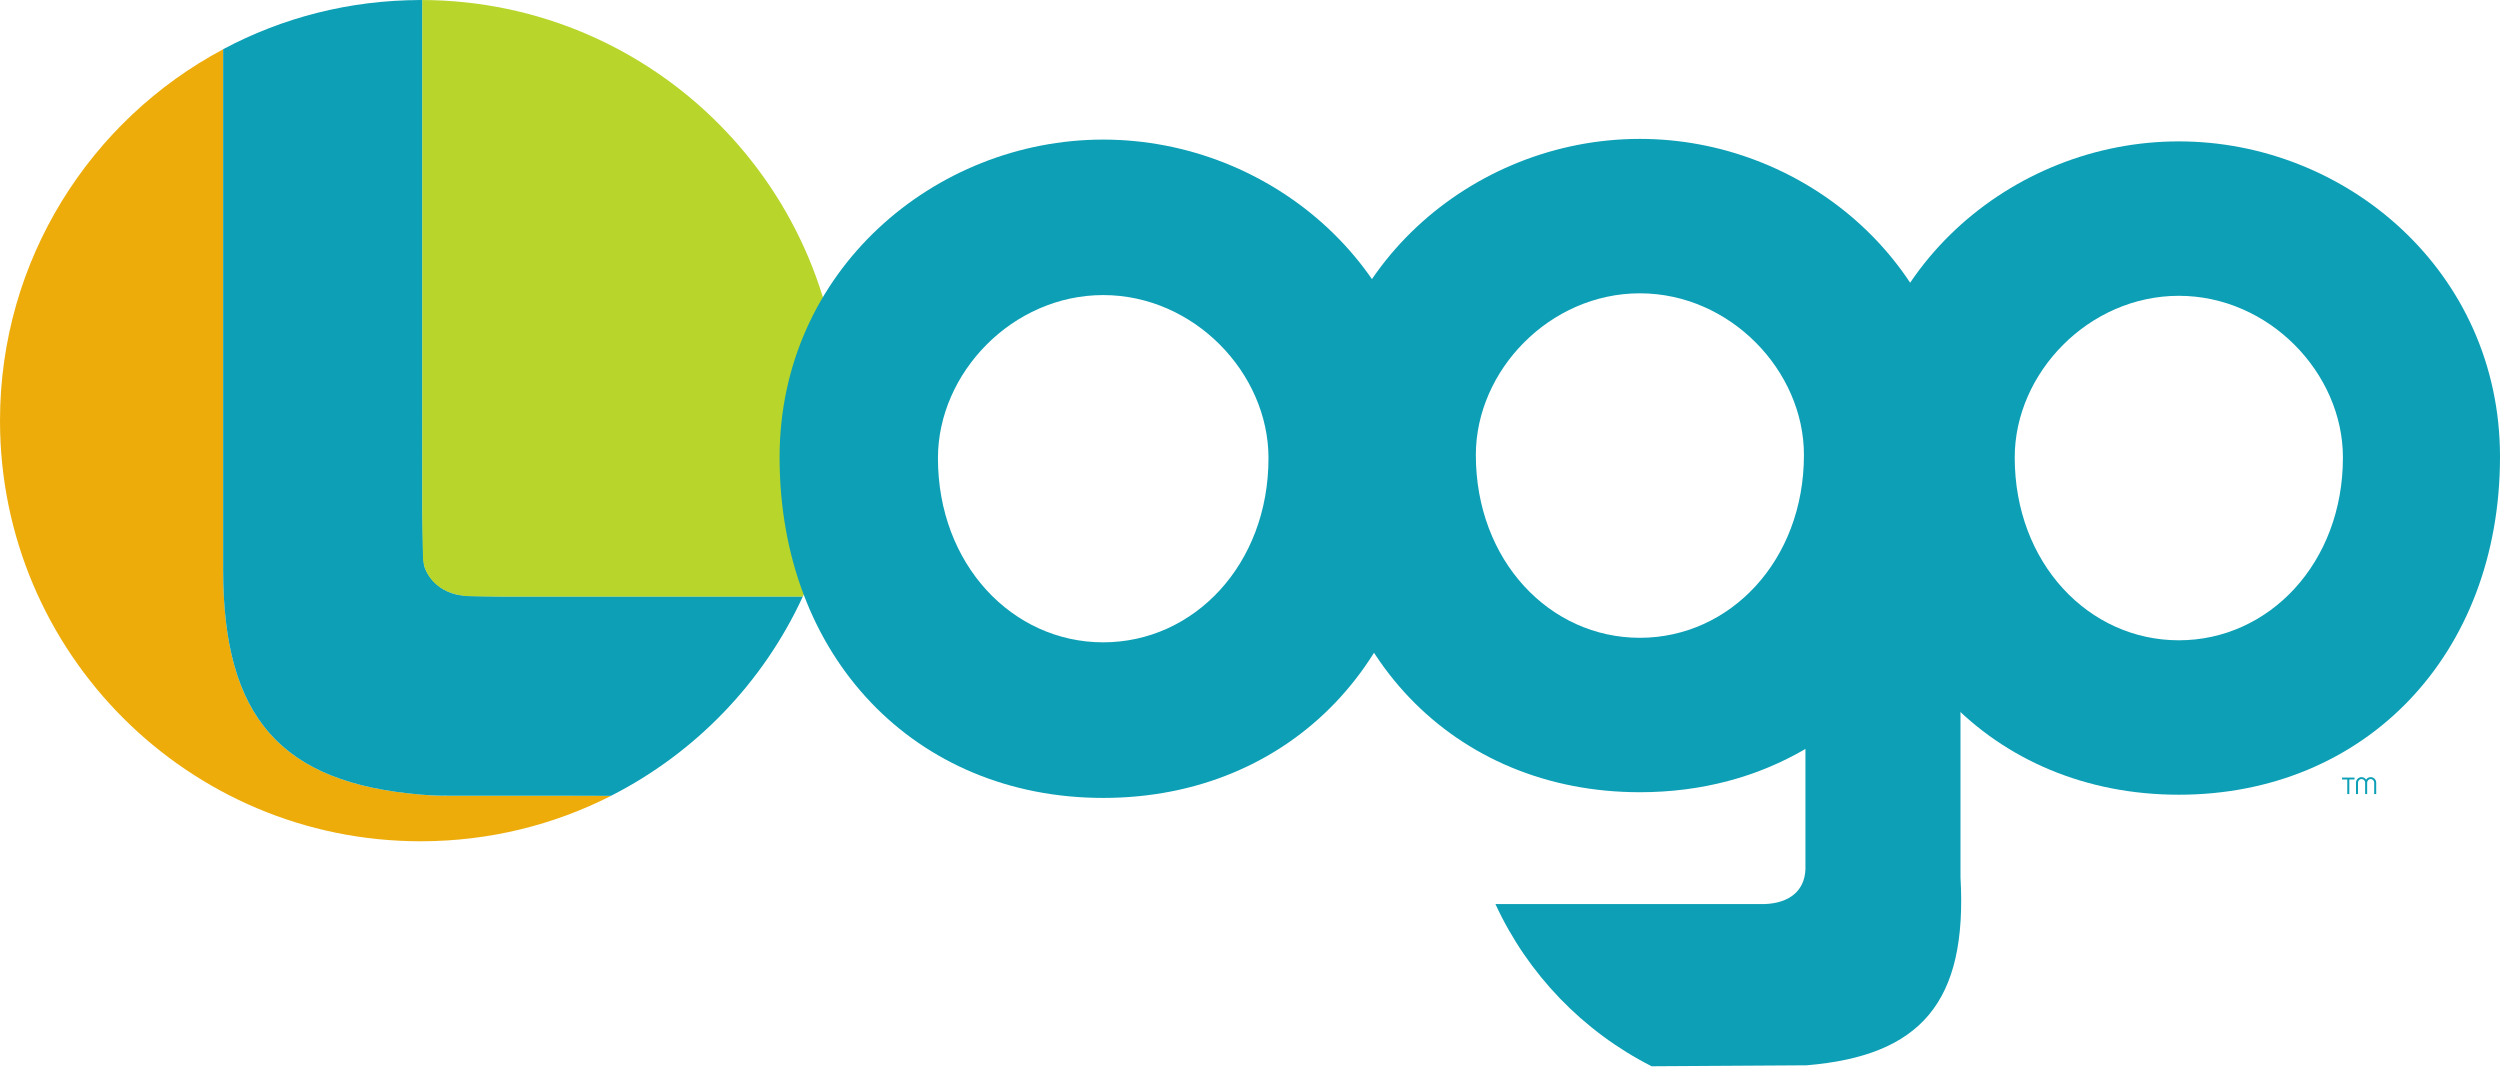
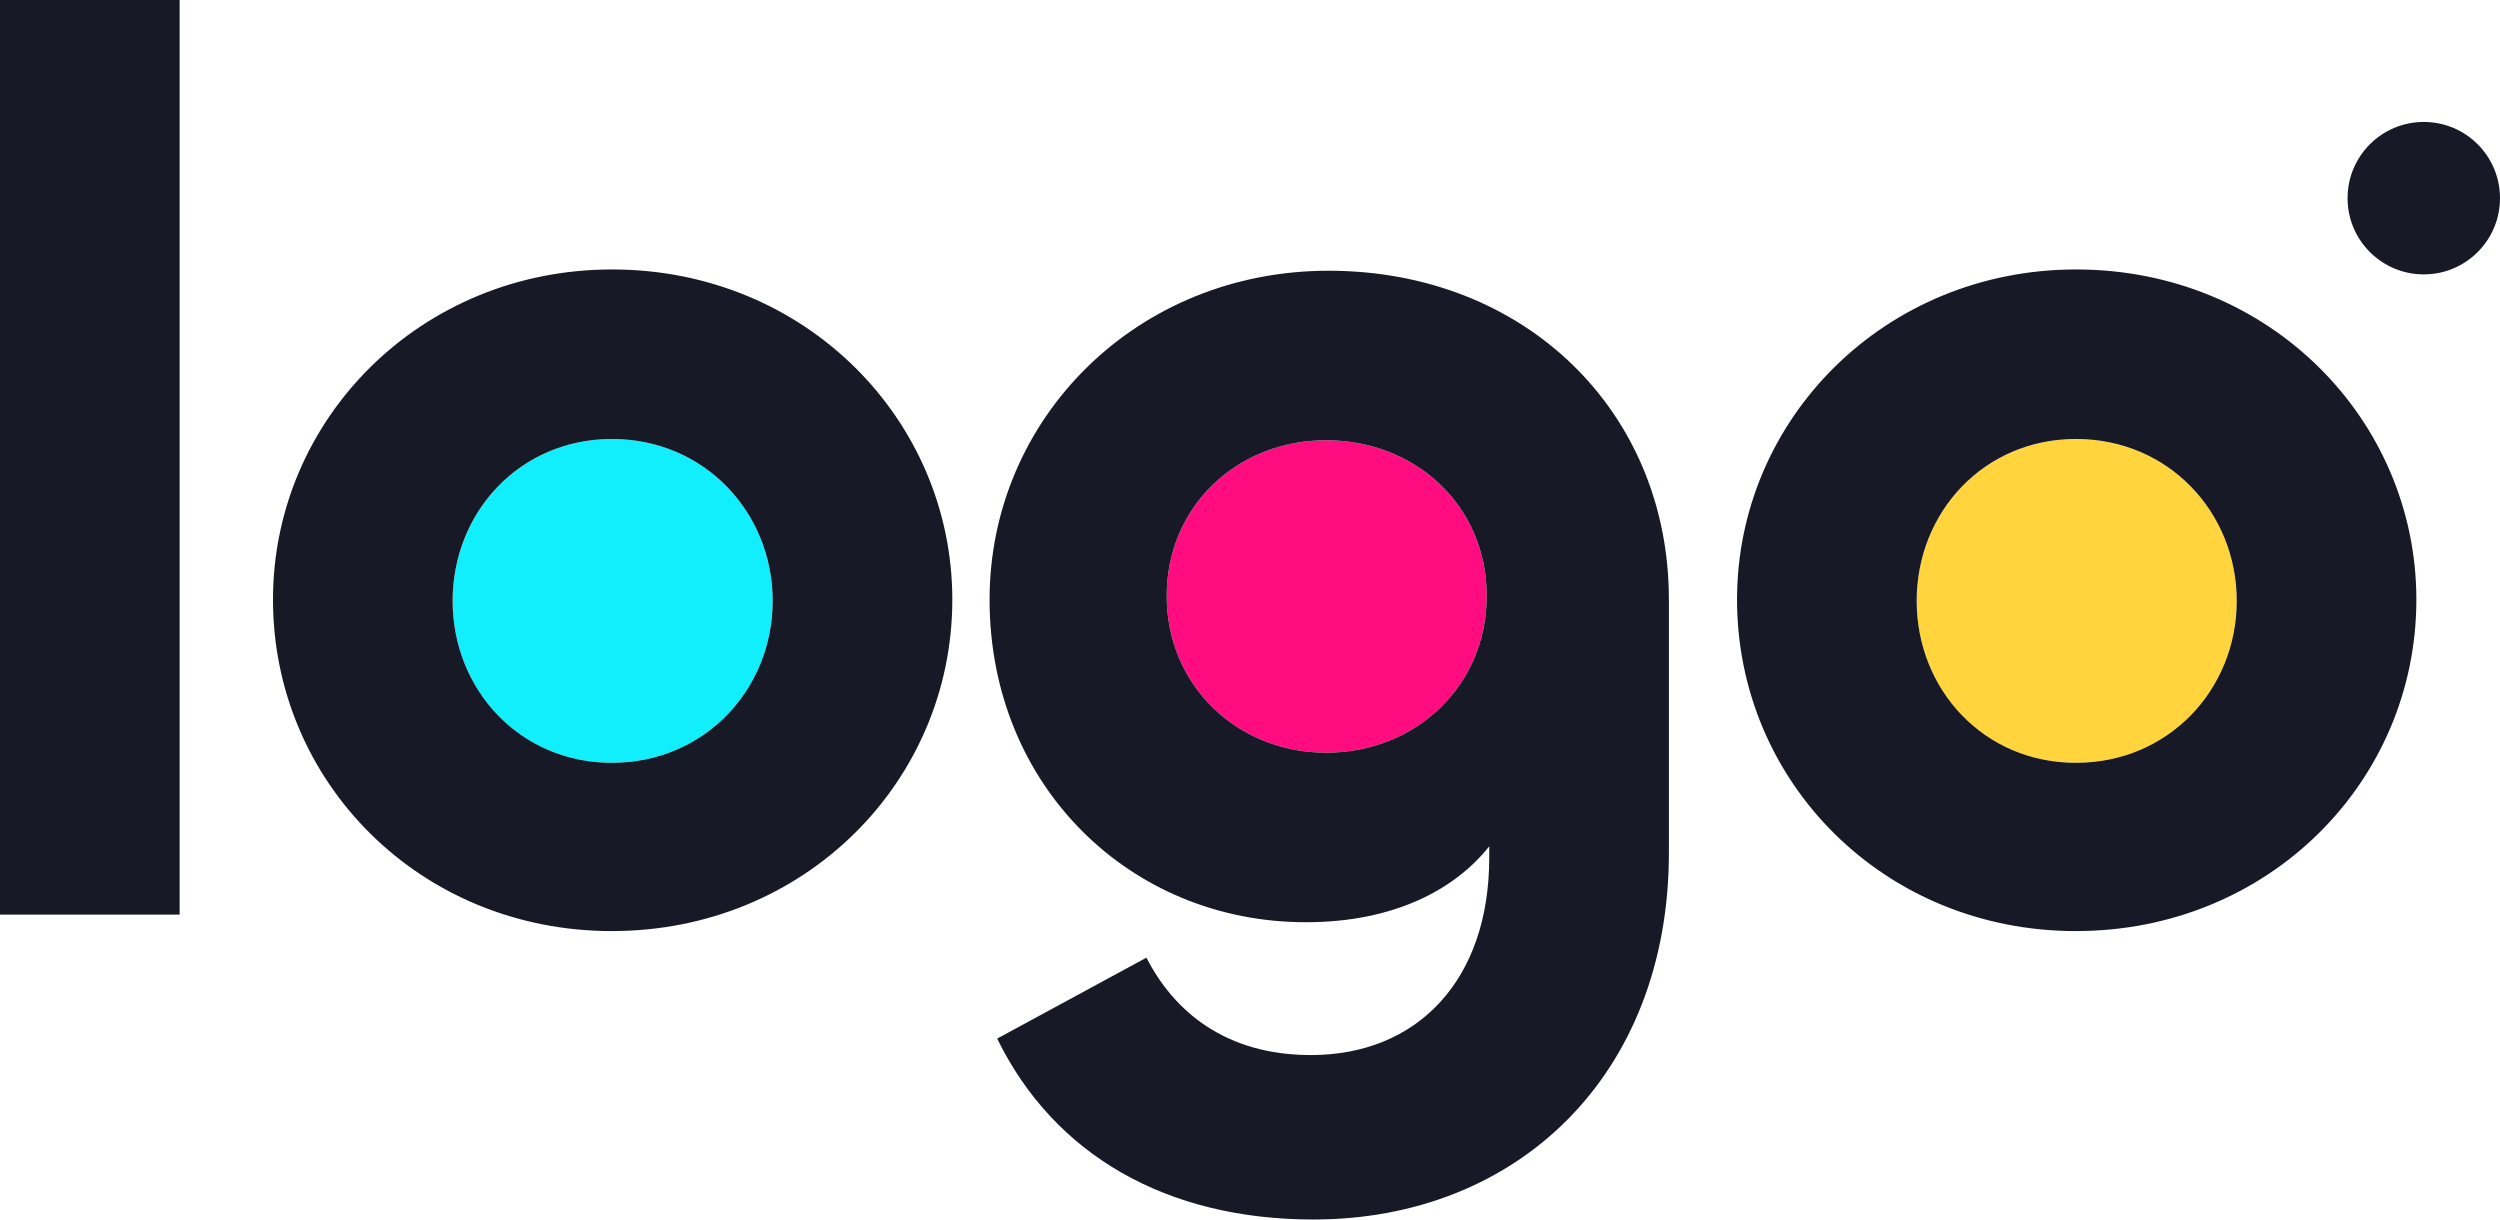
- <svg xmlns="http://www.w3.org/2000/svg" width="483" height="206" id="svg2" version="1.1">
-   <defs id="defs3015" />
-   <g id="layer1" transform="translate(101.8724,-561.6271)">
-     <path id="path36291" d="m 381.128,649.865 c 0,38.305 -26.051,65.301 -62.053,65.301 -36.002,0 -62.053,-26.996 -62.053,-65.301 0,-35.796 29.751,-60.922 62.053,-60.922 32.301,0 62.053,25.125 62.053,60.922 m -93.757,0.144 c 0,20.417 14.29,35.323 31.705,35.323 17.415,0 31.705,-14.907 31.705,-35.323 0,-16.325 -14.29,-31.232 -31.705,-31.232 -17.415,0 -31.705,14.907 -31.705,31.232" style="fill:#0c9fb5;fill-rule:nonzero;stroke:none" />
-     <path id="path36295" d="m -20.302,668.238 0,0.493 c 0.247,4.976 3.722,7.936 9.664,8.183 l 6.95,0 56.912,0 c 4.77,-10.342 7.443,-21.877 7.443,-34.008 0,-44.781 -36.228,-81.112 -80.968,-81.277 l 0,99.165 0,7.443" style="fill:#b7d52b;fill-rule:nonzero;stroke:none" />
-     <path id="path36299" d="m -20.554,715.135 c -27.037,-2.241 -38.202,-14.886 -38.202,-43.424 l 0,-100.563 c -25.639,13.652 -43.116,40.669 -43.116,71.757 0,44.864 36.393,81.256 81.277,81.256 13.241,0 25.742,-3.166 36.783,-8.779 l -30.286,0 c -1.994,0 -4.215,0 -6.456,-0.247" style="fill:#edac09;fill-rule:nonzero;stroke:none" />
-     <path id="path36303" d="m 53.214,676.921 -56.892,0 -6.95,0 c -5.963,-0.247 -9.437,-3.228 -9.684,-8.183 l 0,-0.493 0,-7.443 0,-99.165 c -0.103,0 -0.185,0 -0.288,0 -13.796,0 -26.791,3.434 -38.161,9.499 l 0,100.583 c 0,28.518 11.165,41.183 38.202,43.424 2.241,0.226 4.462,0.226 6.456,0.226 l 30.286,0 c 16.264,-8.265 29.361,-21.836 37.03,-38.449" style="fill:#0c9fb5;fill-rule:nonzero;stroke:none" />
-     <path id="path36307" d="m 173.794,649.97 c 0,38.593 -26.236,65.815 -62.525,65.815 -36.29,0 -62.525,-27.223 -62.525,-65.815 0,-36.064 29.998,-61.374 62.525,-61.374 32.548,0 62.525,25.31 62.525,61.374 m -94.456,0.164 c 0,20.561 14.393,35.591 31.931,35.591 17.538,0 31.931,-15.03 31.931,-35.591 0,-16.449 -14.393,-31.499 -31.931,-31.499 -17.538,0 -31.931,15.051 -31.931,31.499" style="fill:#0c9fb5;fill-rule:nonzero;stroke:none" />
-     <path id="path36311" d="m 276.895,731.111 0,-77.596 c 0.062,-1.378 0.103,-2.755 0.103,-4.153 0,-1.213 -0.041,-2.426 -0.103,-3.639 l 0,-0.329 c -0.021,0 -0.021,-0.021 -0.021,-0.021 -2.118,-33.637 -30.862,-56.912 -61.929,-56.912 -32.28,0 -62.053,25.125 -62.053,60.901 0,38.325 26.051,65.322 62.053,65.322 11.966,0 22.822,-2.981 31.993,-8.368 l 0,23.316 c -0.185,4.05 -3.022,6.477 -7.875,6.662 l -52.019,0 c 6.25,13.55 16.922,24.611 30.183,31.335 l 29.916,-0.185 c 22.041,-1.83 31.129,-12.131 29.751,-36.331 m -61.95,-46.262 c -17.415,0 -31.684,-14.907 -31.684,-35.323 0,-16.325 14.269,-31.232 31.684,-31.232 17.415,0 31.705,14.907 31.705,31.232 0,20.417 -14.29,35.323 -31.705,35.323" style="fill:#0c9fb5;fill-rule:nonzero;stroke:none" />
-     <path id="path36315" d="m -30.909,636.906 -0.021,-0.206 c -0.041,-0.411 0.103,-0.864 0.473,-1.316 0.35,-0.411 0.535,-0.699 0.535,-1.049 0,-0.37 -0.226,-0.637 -0.72,-0.637 -0.267,0 -0.576,0.082 -0.761,0.226 l -0.185,-0.473 c 0.247,-0.206 0.679,-0.329 1.09,-0.329 0.884,0 1.275,0.555 1.275,1.131 0,0.514 -0.288,0.905 -0.658,1.336 -0.329,0.391 -0.452,0.72 -0.432,1.11 l 0,0.206 z m 0.288,1.542 c -0.267,0 -0.452,-0.206 -0.452,-0.473 0,-0.288 0.206,-0.473 0.452,-0.473 0.288,0 0.452,0.185 0.452,0.473 0,0.267 -0.164,0.473 -0.452,0.473 z" style="fill:#221e1f;fill-rule:nonzero;stroke:none" />
-     <path id="path36319" d="m 352.013,712.224 0,2.817 -0.391,0 0,-2.817 -1.007,0 0,-0.37 2.406,0 0,0.37 z" style="fill:#0c9fb5;fill-rule:nonzero;stroke:none" />
-     <path id="path36323" d="m 357.211,715.039 -0.391,0 0,-2.2 c 0,-0.37 -0.288,-0.699 -0.679,-0.699 -0.391,0 -0.678,0.329 -0.678,0.699 l 0,2.2 -0.391,0 0,-2.2 c 0,-0.37 -0.288,-0.699 -0.699,-0.699 -0.37,0 -0.678,0.329 -0.678,0.699 l 0,2.2 -0.391,0 0,-2.2 c 0,-0.576 0.473,-1.069 1.069,-1.069 0.391,0 0.72,0.206 0.884,0.493 0.185,-0.288 0.493,-0.493 0.884,-0.493 0.596,0 1.069,0.493 1.069,1.069 l 0,2.2" style="fill:#0c9fb5;fill-rule:nonzero;stroke:none" />
-     <path style="fill:#0c9fb5;fill-opacity:1" d="" id="path3019" transform="translate(-101.8724,561.6271)" />
-     <path style="fill:#0c9fb5;fill-opacity:1" d="" id="path3021" transform="translate(-101.8724,561.6271)" />
-     <path style="fill:#0c9fb5;fill-opacity:1" d="m 81.581,153.349 c -17.487,-1.518 -28.182,-7.378 -33.583,-18.398 -1.688,-3.445 -2.446,-5.751 -3.547,-10.792 -0.863,-3.955 -0.869,-4.295 -1.008,-59.282 L 43.305,9.574 46.824,7.94 C 56.47,3.461 66.31,0.983 76.875,0.371 l 4.506,-0.261 0,54.283 0,54.283 1.121,2.145 c 0.943,1.804 1.495,2.337 3.476,3.35 l 2.355,1.205 33.168,0.113 33.168,0.113 -1.431,2.843 c -6.688,13.281 -18.674,25.697 -32.235,33.392 l -3.148,1.786 -17.335,-0.067 c -9.534,-0.037 -18.056,-0.13 -18.937,-0.206 z M 71.692,74.915 c -0.123,-0.123 -0.347,0.099 -0.498,0.494 -0.217,0.571 -0.171,0.617 0.224,0.224 0.274,-0.272 0.397,-0.595 0.273,-0.718 l 0,0 z m 1.273,-2.292 c 0.003,-0.165 -0.174,-0.3 -0.394,-0.3 -0.22,0 -0.398,0.406 -0.394,0.901 0.005,0.729 0.08,0.786 0.394,0.3 0.214,-0.33 0.391,-0.736 0.394,-0.901 z m -1.195,-0.701 c 0,-0.22 -0.18,-0.4 -0.4,-0.4 -0.22,0 -0.4,0.18 -0.4,0.4 0,0.22 0.18,0.4 0.4,0.4 0.22,0 0.4,-0.18 0.4,-0.4 z" id="path3023" transform="translate(-101.8724,561.6271)" />
-     <path style="fill:#0c9fb5;fill-opacity:1" d="M 79.579,153.152 C 74.666,152.658 68.106,151.143 64.327,149.63 53.019,145.102 47.165,137.445 44.263,123.385 43.671,120.519 43.586,114.352 43.453,64.877 L 43.305,9.574 46.824,7.94 C 56.425,3.482 66.365,0.964 76.675,0.378 l 4.706,-0.268 0.009,54.228 c 0.008,51.929 0.04,54.296 0.75,55.83 0.91,1.966 2.532,3.531 4.647,4.484 1.495,0.674 3.81,0.73 34.741,0.835 l 33.139,0.113 -1.558,3.091 c -6.559,13.01 -18.457,25.337 -31.918,33.068 l -3.243,1.863 -17.382,-0.054 c -9.56,-0.03 -19.004,-0.217 -20.987,-0.417 z M 72.412,72.831 c -0.133,-0.133 -0.228,0.103 -0.21,0.526 0.019,0.467 0.114,0.561 0.242,0.242 0.116,-0.289 0.101,-0.635 -0.032,-0.768 l 10e-7,0 z" id="path3025" transform="translate(-101.8724,561.6271)" />
-     <path style="fill:#0c9fb5;fill-opacity:1" d="M 79.779,153.173 C 57.021,150.879 45.912,140.291 43.751,118.837 43.485,116.189 43.334,95.686 43.334,62.125 l 0,-52.565 3.504,-1.627 C 56.424,3.483 66.372,0.964 76.675,0.378 l 4.706,-0.268 0.002,53.828 c 0.002,36.325 0.139,54.32 0.422,55.341 0.56,2.016 2.393,4.032 4.699,5.168 l 1.885,0.928 33.135,0.123 33.135,0.123 -1.443,2.881 c -6.421,12.814 -17.735,24.728 -30.974,32.617 l -4.201,2.503 -17.429,-0.053 c -9.586,-0.029 -18.961,-0.208 -20.833,-0.396 z" id="path3027" transform="translate(-101.8724,561.6271)" />
-   </g>
+ <svg xmlns="http://www.w3.org/2000/svg" width="82" height="40" fill="none" viewBox="0 0 82 40">
+   <path fill="#FFD43D" d="M73.365 19.71c0 2.904-2.241 5.31-5.27 5.31-3.03 0-5.228-2.406-5.228-5.31 0-2.905 2.199-5.312 5.228-5.312s5.27 2.407 5.27 5.311Z" />
+   <path fill="#FF0C81" d="M48.764 19.544c0 2.946-2.323 5.145-5.27 5.145-2.904 0-5.227-2.2-5.227-5.145 0-2.947 2.323-5.104 5.228-5.104 2.946 0 5.27 2.158 5.27 5.104Z" />
+   <path fill="#11EEFC" d="M20.074 25.02c3.029 0 5.27-2.406 5.27-5.31 0-2.905-2.241-5.312-5.27-5.312-3.03 0-5.228 2.407-5.228 5.311 0 2.905 2.199 5.312 5.228 5.312Z" />
+   <path fill="#171A26" d="M68.095 30.54c-6.307 0-11.12-4.897-11.12-10.872 0-5.934 4.855-10.83 11.12-10.83 6.349 0 11.162 4.938 11.162 10.83 0 5.975-4.855 10.871-11.162 10.871Zm0-5.52c3.03 0 5.27-2.406 5.27-5.31 0-2.905-2.24-5.312-5.27-5.312-3.029 0-5.228 2.407-5.228 5.311 0 2.905 2.199 5.312 5.228 5.312ZM43.08 40c-4.813 0-8.506-2.116-10.373-5.934l4.896-2.655c.913 1.784 2.614 3.195 5.394 3.195 3.486 0 5.85-2.448 5.85-6.473v-.374c-1.12 1.411-3.111 2.49-6.016 2.49-5.768 0-10.373-4.481-10.373-10.581 0-5.934 4.813-10.788 11.12-10.788 6.431 0 11.162 4.605 11.162 10.788v8.299C54.74 35.27 49.76 40 43.08 40Zm.415-15.311c2.946 0 5.27-2.2 5.27-5.145 0-2.947-2.324-5.104-5.27-5.104-2.905 0-5.228 2.158-5.228 5.104s2.323 5.145 5.228 5.145ZM20.074 30.54c-6.307 0-11.12-4.897-11.12-10.872 0-5.934 4.854-10.83 11.12-10.83 6.348 0 11.162 4.938 11.162 10.83 0 5.975-4.855 10.871-11.162 10.871Zm0-5.52c3.029 0 5.27-2.406 5.27-5.31 0-2.905-2.241-5.312-5.27-5.312-3.03 0-5.228 2.407-5.228 5.311 0 2.905 2.199 5.312 5.228 5.312ZM0 0h5.892v30H0V0ZM82 6.5a2.5 2.5 0 1 1-5 0 2.5 2.5 0 0 1 5 0Z" />
</svg>
